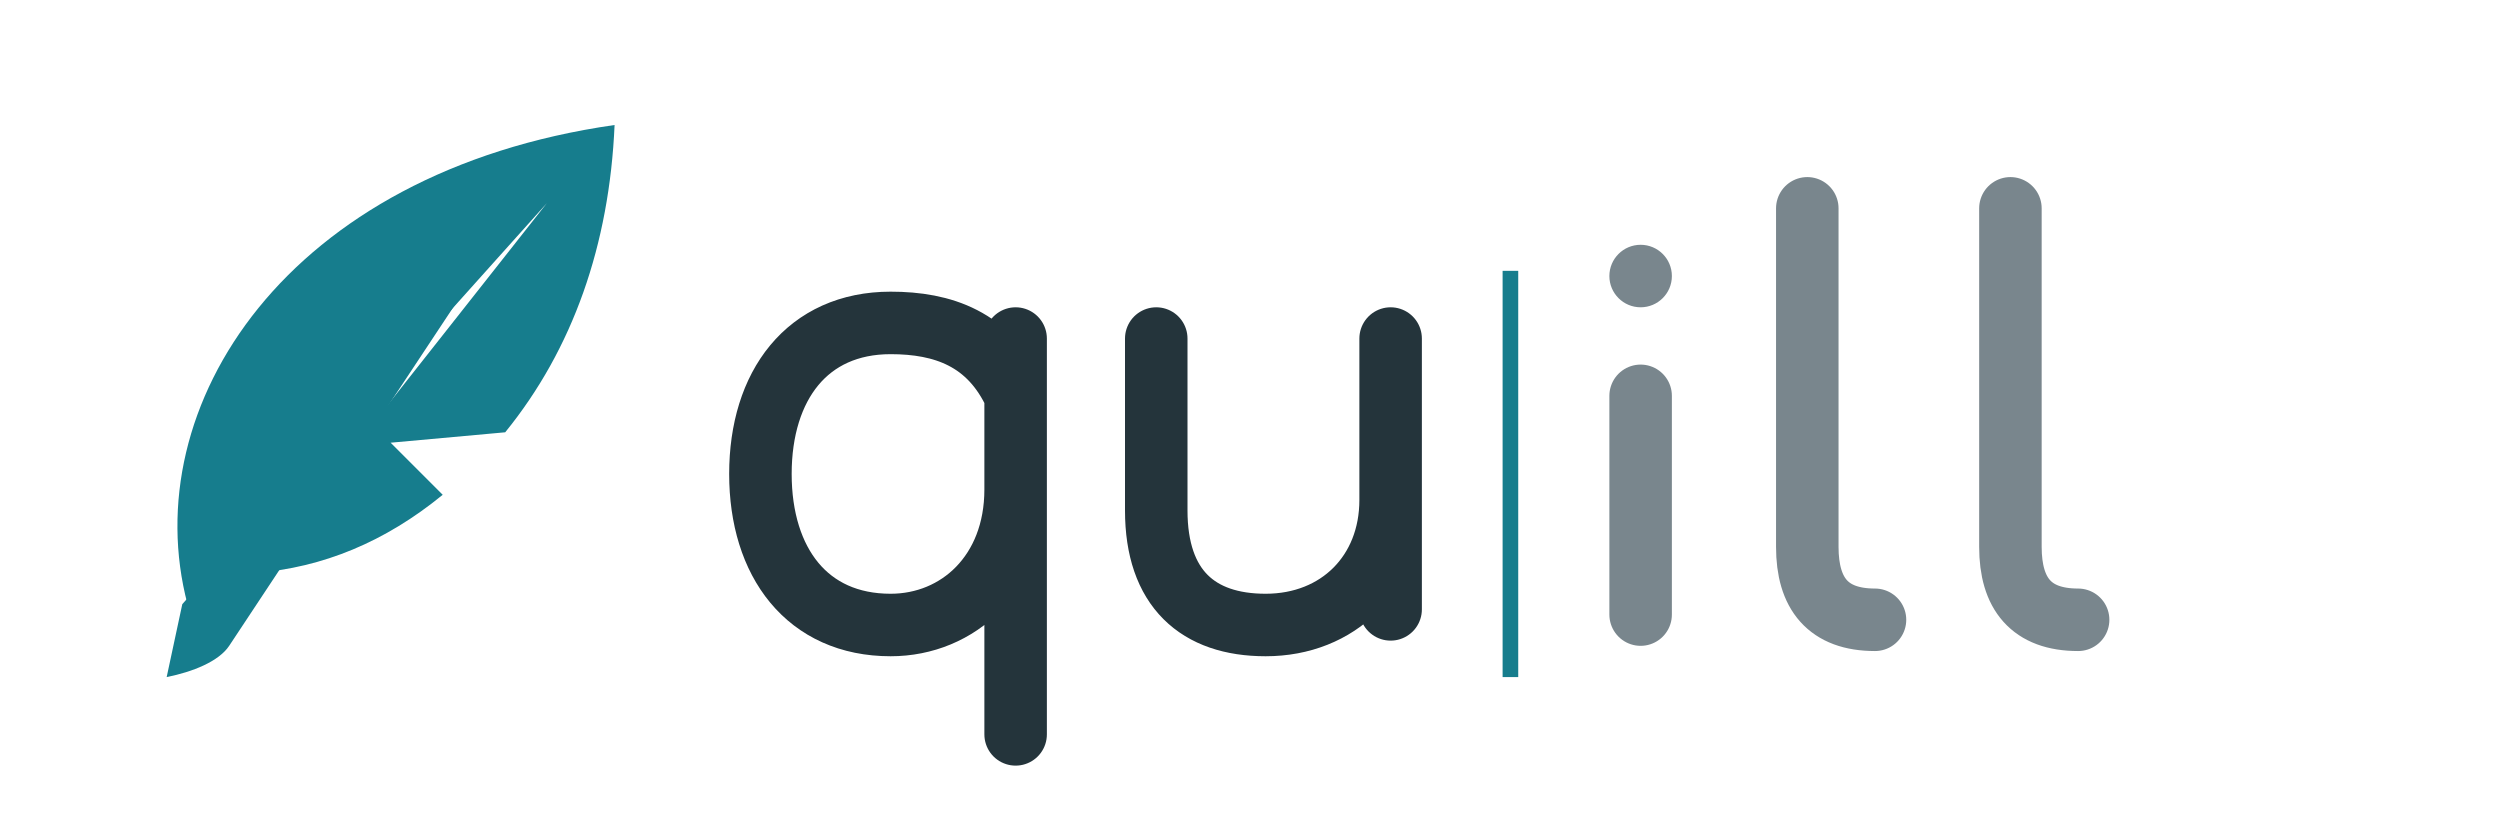
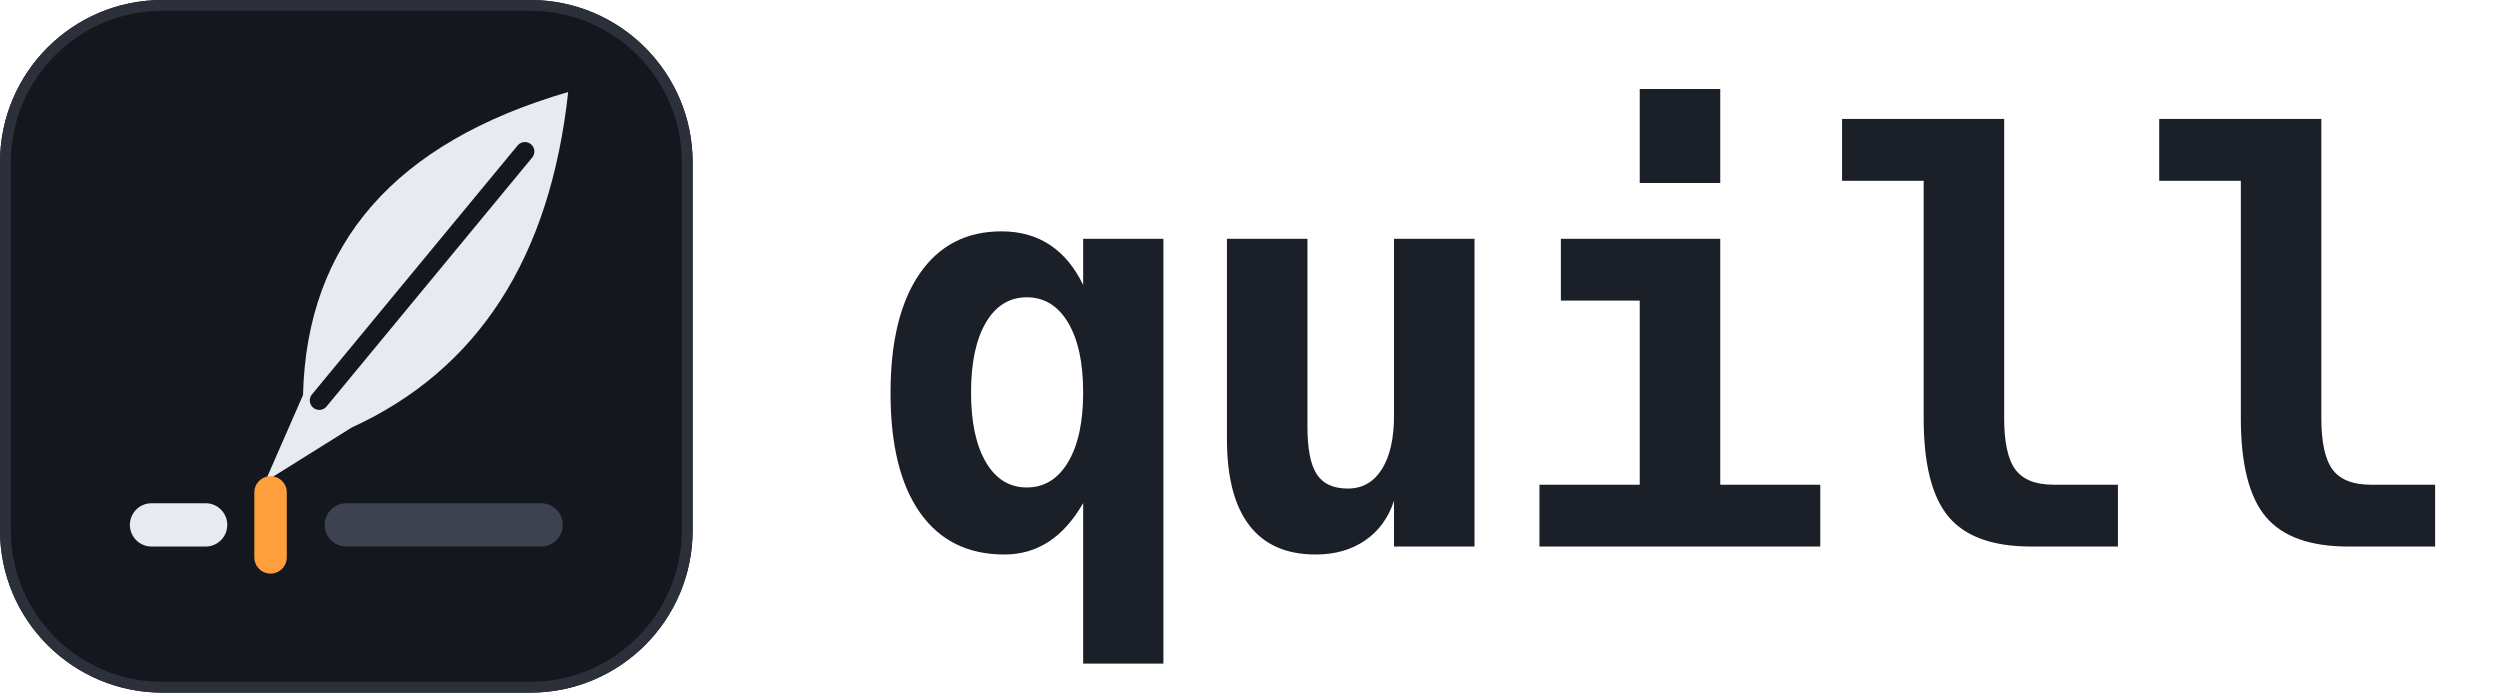
- <svg xmlns="http://www.w3.org/2000/svg" width="480" height="160" viewBox="0 0 480 160" fill="none" role="img" aria-labelledby="title desc">
-   <g fill="#167D8D">
-     <path d="M36 116C26 78 55 33 118 24C117 47 110 67 97 83L75 85L85 95C74 104 62 109 49 110L105 39L36 116Z" />
-     <path d="M35 116L91 53L44 124C42 127 37 129 32 130L35 116Z" />
+ <svg xmlns="http://www.w3.org/2000/svg" width="462" height="128" viewBox="0 0 462 128" role="img" aria-label="quill">
+   <style>
+ .tile{fill:#15171e}.edge{fill:none;stroke:#2c303b;stroke-width:2}
+ .vane{fill:#e8eaf0}.shaft{fill:none;stroke:#15171e;stroke-width:3.5;stroke-linecap:round}
+ .typed{fill:#e8eaf0}.cursor{fill:#ff9e3d}.ghost{fill:#3d4250}
+ .word{fill:#1b1f27}
+ </style>
+   <g transform="translate(0 0)">
+     <rect width="128" height="128" rx="30" class="tile" />
+     <rect x="1" y="1" width="126" height="126" rx="29" class="edge" />
+     <path d="M49 89L56 73Q57 31 105 17Q100 63 65 79Z" class="vane" />
+     <path d="M59 74L97 28" class="shaft" />
+     <rect x="24" y="93" width="18" height="8" rx="4" class="typed" />
+     <rect x="47" y="88" width="6" height="18" rx="3" class="cursor" />
+     <rect x="60" y="93" width="44" height="8" rx="4" class="ghost" />
  </g>
-   <g stroke="#24343B" stroke-width="12" stroke-linecap="round" stroke-linejoin="round">
-     <path d="M195 76C190 65 181 62 171 62C155 62 146 74 146 91C146 108 155 120 171 120C184 120 195 110 195 94M195 65V141" />
-     <path d="M222 65V98C222 113 230 120 243 120C257 120 267 110 267 96M267 65V117" />
-   </g>
-   <path d="M290 52V130" stroke="#167D8D" stroke-width="3" />
-   <g stroke="#79868D" stroke-width="12" stroke-linecap="round" stroke-linejoin="round">
-     <path d="M315 76V118" />
-     <path d="M347 40V105C347 114 351 119 360 119" />
-     <path d="M386 40V105C386 114 390 119 399 119" />
-   </g>
-   <circle cx="315" cy="53" r="6" fill="#79868D" />
+   <path class="word" transform="translate(160 101)" d="M19.449 -28.488Q19.449 -20.262 22.191 -15.59Q24.934 -10.918 29.758 -10.918Q34.582 -10.918 37.375 -15.59Q40.168 -20.262 40.168 -28.488Q40.168 -36.715 37.375 -41.387Q34.582 -46.059 29.758 -46.059Q24.934 -46.059 22.191 -41.387Q19.449 -36.715 19.449 -28.488ZM40.168 -8.023Q37.426 -3.25 33.795 -0.889Q30.164 1.473 25.594 1.473Q15.488 1.473 10.029 -6.246Q4.57 -13.965 4.57 -28.387Q4.57 -42.605 9.953 -50.426Q15.336 -58.246 25.086 -58.246Q30.215 -58.246 33.998 -55.758Q37.781 -53.27 40.168 -48.344V-56.875H54.996V21.633H40.168ZM66.738 -19.855V-56.875H81.617V-22.141Q81.617 -15.996 83.344 -13.355Q85.07 -10.715 89.082 -10.715Q93.094 -10.715 95.353 -14.27Q97.613 -17.824 97.613 -24.223V-56.875H112.492V0H97.613V-8.43Q96.039 -3.707 92.256 -1.117Q88.473 1.473 83.141 1.473Q75.016 1.473 70.877 -3.91Q66.738 -9.293 66.738 -19.855ZM128.449 -56.875H157.902V-11.426H176.387V0H124.488V-11.426H143.023V-45.449H128.449ZM143.023 -84.551H157.902V-67.184H143.023ZM195.492 -23.715V-67.59H180.41V-79.016H210.371V-23.715Q210.371 -17.012 212.453 -14.219Q214.535 -11.426 219.512 -11.426H231.394V0H215.348Q204.734 0 200.113 -5.484Q195.492 -10.969 195.492 -23.715ZM254.105 -23.715V-67.59H239.023V-79.016H268.984V-23.715Q268.984 -17.012 271.066 -14.219Q273.148 -11.426 278.125 -11.426H290.008V0H273.961Q263.348 0 258.726 -5.484Q254.105 -10.969 254.105 -23.715Z" />
</svg>
